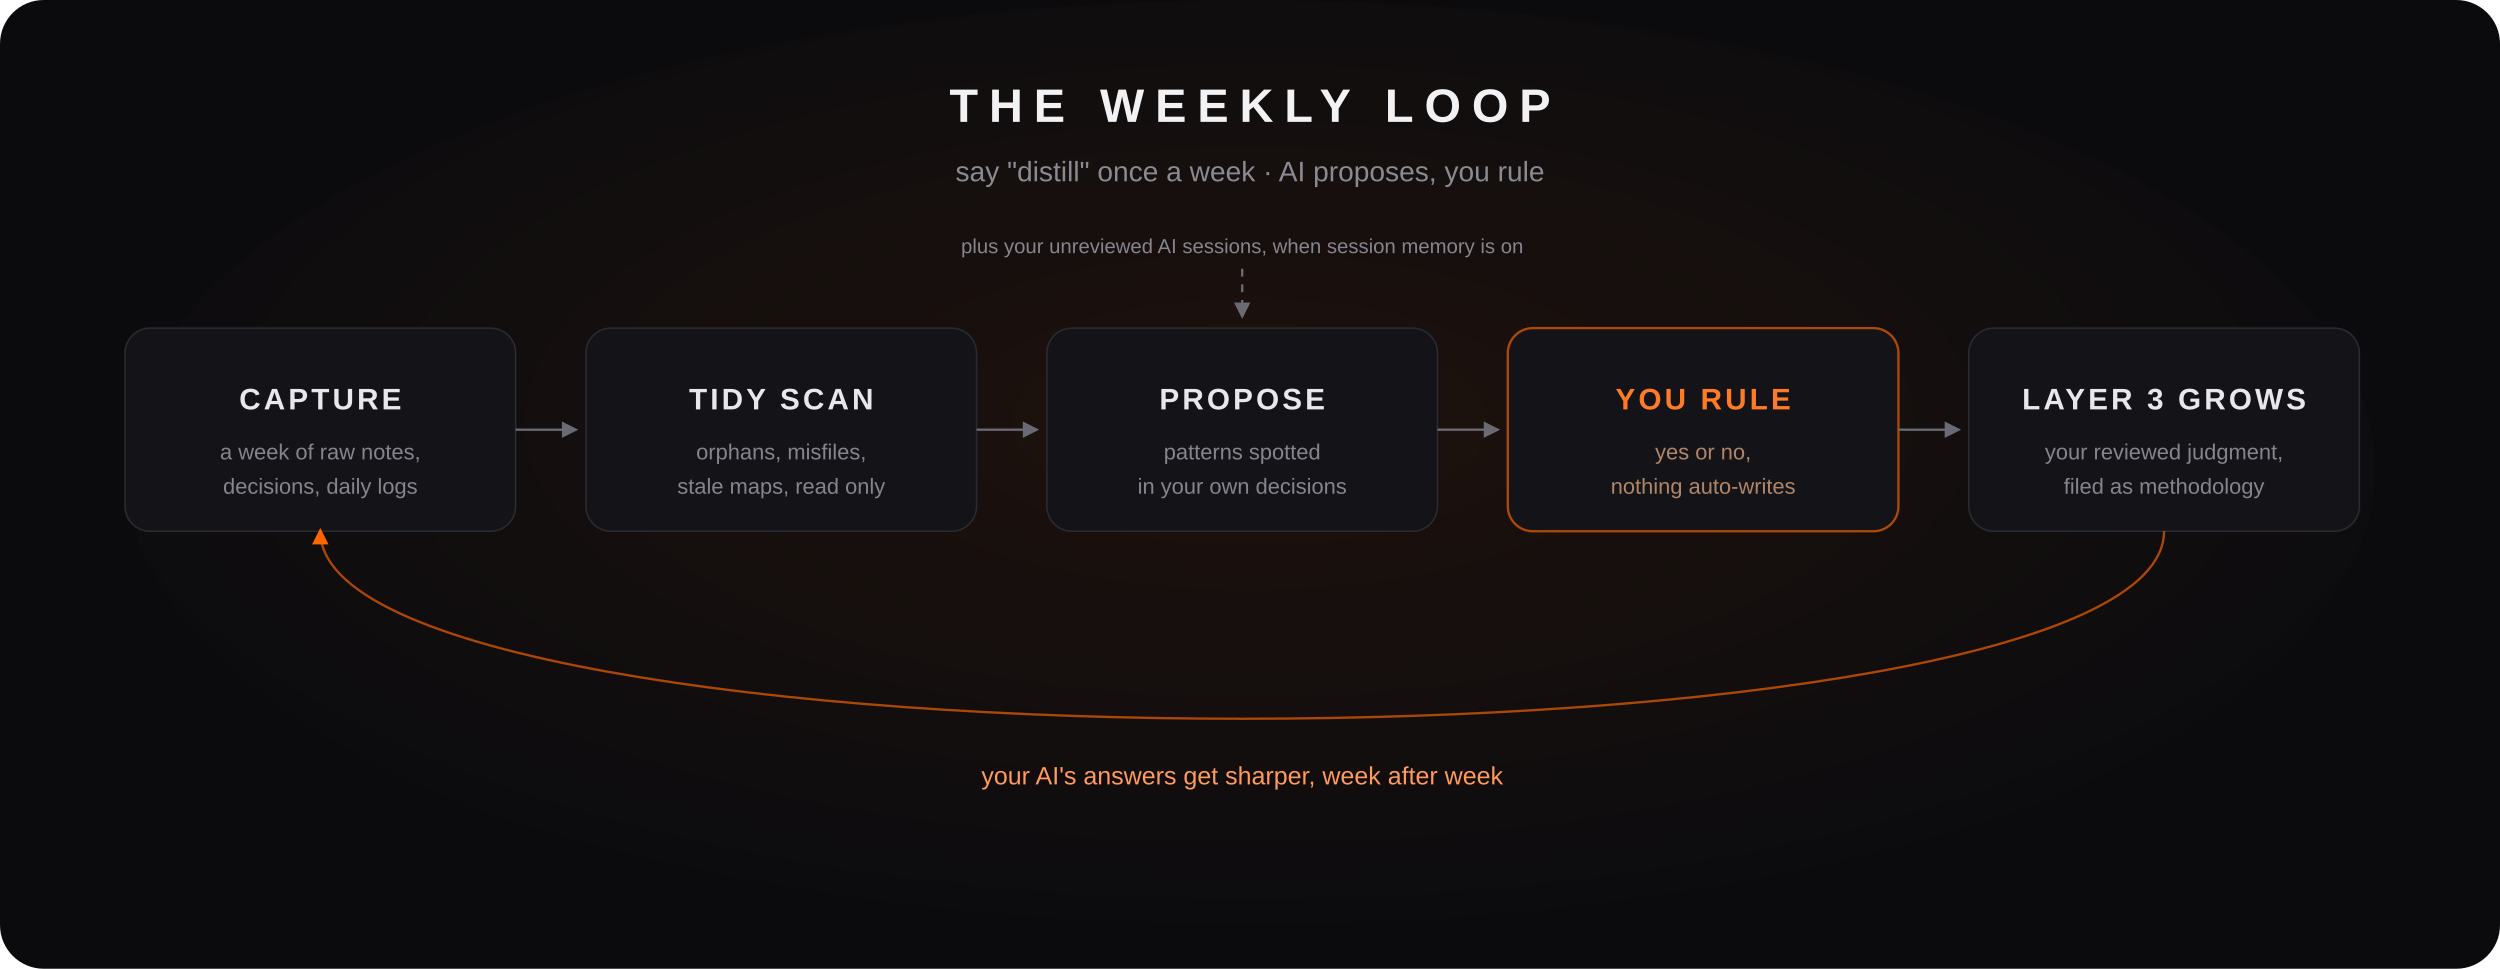
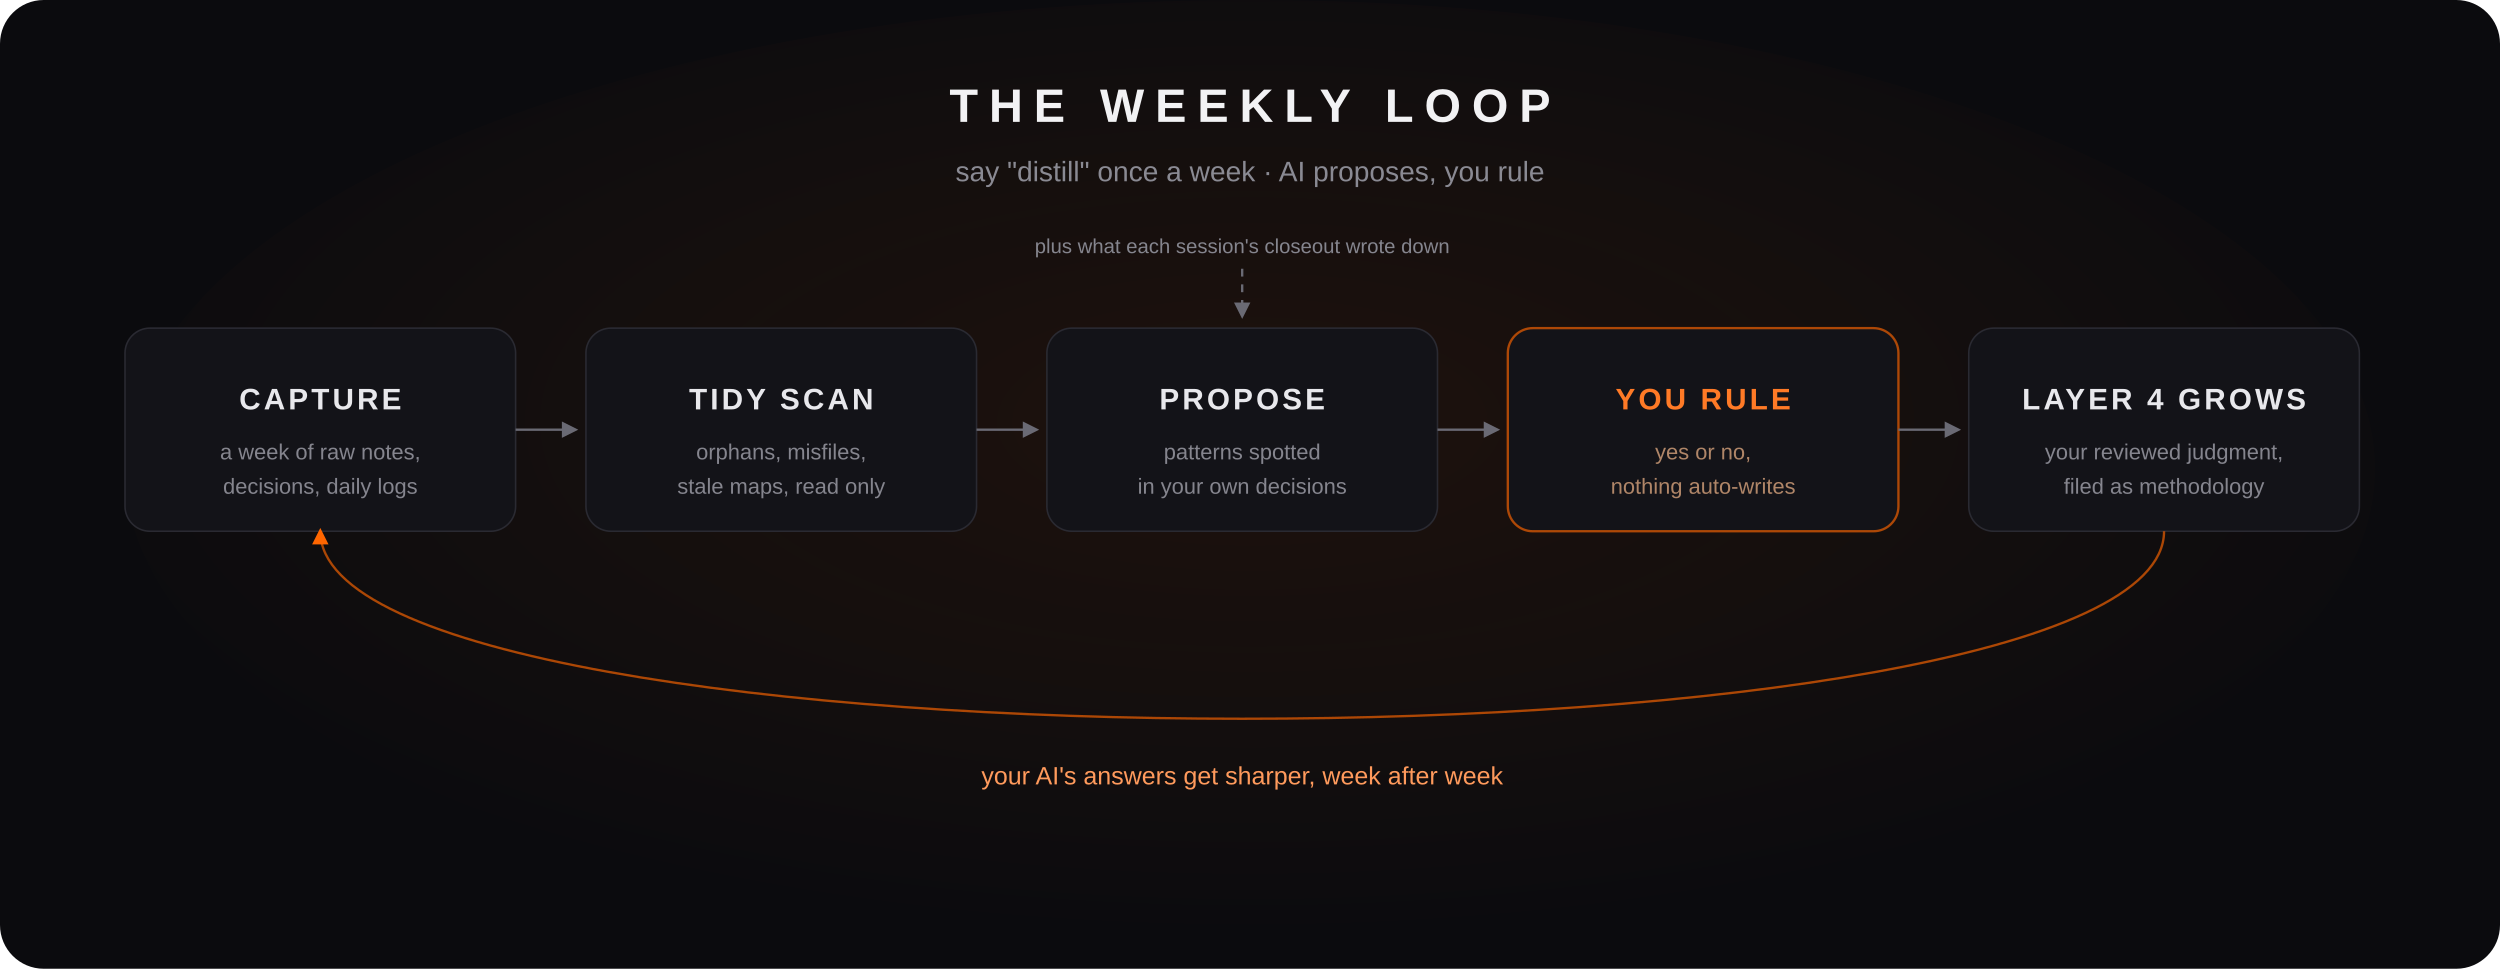
<svg xmlns="http://www.w3.org/2000/svg" viewBox="0 0 1600 620" font-family="'Helvetica Neue', Arial, sans-serif">
  <defs>
    <radialGradient id="loopglow" cx="50%" cy="45%" r="55%">
      <stop offset="0%" stop-color="#FF6600" stop-opacity="0.08" />
      <stop offset="100%" stop-color="#FF6600" stop-opacity="0" />
    </radialGradient>
    <marker id="arrowG" viewBox="0 0 10 10" refX="8" refY="5" markerWidth="7" markerHeight="7" orient="auto-start-reverse">
      <path d="M0,0 L10,5 L0,10 z" fill="#6A6A74" />
    </marker>
    <marker id="arrowO" viewBox="0 0 10 10" refX="8" refY="5" markerWidth="7" markerHeight="7" orient="auto-start-reverse">
      <path d="M0,0 L10,5 L0,10 z" fill="#FF6600" />
    </marker>
  </defs>
  <rect x="0" y="0" width="1600" height="620" rx="28" fill="#0B0B0E" />
  <ellipse cx="800" cy="300" rx="720" ry="300" fill="url(#loopglow)" />
  <text x="800" y="78" text-anchor="middle" font-size="30" font-weight="600" letter-spacing="7" fill="#F2F2F4">THE WEEKLY LOOP</text>
  <text x="800" y="116" text-anchor="middle" font-size="18" fill="#8A8A93">say "distill" once a week · AI proposes, you rule</text>
  <rect x="80" y="210" width="250" height="130" rx="16" fill="#131318" stroke="#2A2A32" stroke-width="1" />
  <text x="205" y="262" text-anchor="middle" font-size="19" font-weight="600" letter-spacing="2" fill="#E8E8EC">CAPTURE</text>
  <text x="205" y="294" text-anchor="middle" font-size="14" fill="#85858E">a week of raw notes,</text>
  <text x="205" y="316" text-anchor="middle" font-size="14" fill="#85858E">decisions, daily logs</text>
  <line x1="330" y1="275" x2="368" y2="275" stroke="#6A6A74" stroke-width="1.5" marker-end="url(#arrowG)" />
  <rect x="375" y="210" width="250" height="130" rx="16" fill="#131318" stroke="#2A2A32" stroke-width="1" />
  <text x="500" y="262" text-anchor="middle" font-size="19" font-weight="600" letter-spacing="2" fill="#E8E8EC">TIDY SCAN</text>
  <text x="500" y="294" text-anchor="middle" font-size="14" fill="#85858E">orphans, misfiles,</text>
  <text x="500" y="316" text-anchor="middle" font-size="14" fill="#85858E">stale maps, read only</text>
  <line x1="625" y1="275" x2="663" y2="275" stroke="#6A6A74" stroke-width="1.5" marker-end="url(#arrowG)" />
-   <text x="795" y="162" text-anchor="middle" font-size="13" fill="#85858E">plus your unreviewed AI sessions, when session memory is on</text>
+   <text x="795" y="162" text-anchor="middle" font-size="13" fill="#85858E">plus what each session's closeout wrote down</text>
  <line x1="795" y1="172" x2="795" y2="202" stroke="#6A6A74" stroke-width="1.5" stroke-dasharray="5 5" marker-end="url(#arrowG)" />
  <rect x="670" y="210" width="250" height="130" rx="16" fill="#131318" stroke="#2A2A32" stroke-width="1" />
  <text x="795" y="262" text-anchor="middle" font-size="19" font-weight="600" letter-spacing="2" fill="#E8E8EC">PROPOSE</text>
  <text x="795" y="294" text-anchor="middle" font-size="14" fill="#85858E">patterns spotted</text>
  <text x="795" y="316" text-anchor="middle" font-size="14" fill="#85858E">in your own decisions</text>
  <line x1="920" y1="275" x2="958" y2="275" stroke="#6A6A74" stroke-width="1.5" marker-end="url(#arrowG)" />
  <rect x="965" y="210" width="250" height="130" rx="16" fill="#131318" stroke="#FF6600" stroke-opacity="0.65" stroke-width="1.5" />
  <text x="1090" y="262" text-anchor="middle" font-size="19" font-weight="600" letter-spacing="2" fill="#FF7A26">YOU RULE</text>
  <text x="1090" y="294" text-anchor="middle" font-size="14" fill="#B08668">yes or no,</text>
  <text x="1090" y="316" text-anchor="middle" font-size="14" fill="#B08668">nothing auto-writes</text>
  <line x1="1215" y1="275" x2="1253" y2="275" stroke="#6A6A74" stroke-width="1.5" marker-end="url(#arrowG)" />
  <rect x="1260" y="210" width="250" height="130" rx="16" fill="#131318" stroke="#2A2A32" stroke-width="1" />
-   <text x="1385" y="262" text-anchor="middle" font-size="19" font-weight="600" letter-spacing="2" fill="#E8E8EC">LAYER 3 GROWS</text>
+   <text x="1385" y="262" text-anchor="middle" font-size="19" font-weight="600" letter-spacing="2" fill="#E8E8EC">LAYER 4 GROWS</text>
  <text x="1385" y="294" text-anchor="middle" font-size="14" fill="#85858E">your reviewed judgment,</text>
  <text x="1385" y="316" text-anchor="middle" font-size="14" fill="#85858E">filed as methodology</text>
  <path d="M 1385 340 C 1385 500, 205 500, 205 340" fill="none" stroke="#FF6600" stroke-opacity="0.65" stroke-width="1.5" marker-end="url(#arrowO)" />
  <text x="795" y="502" text-anchor="middle" font-size="16" fill="#FF9A5C">your AI's answers get sharper, week after week</text>
</svg>
